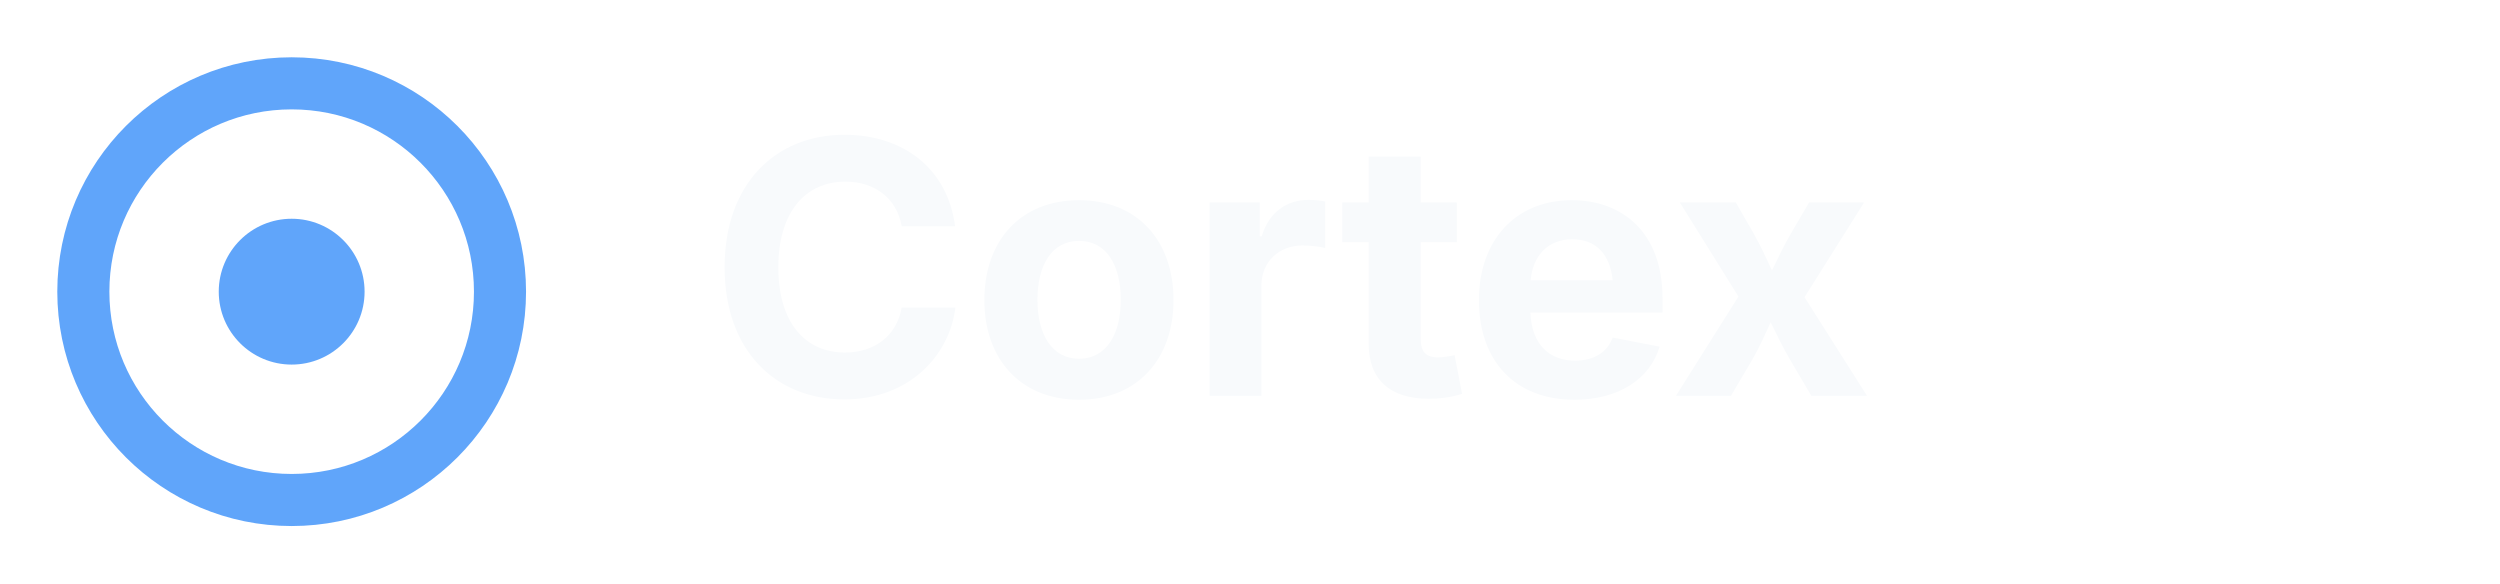
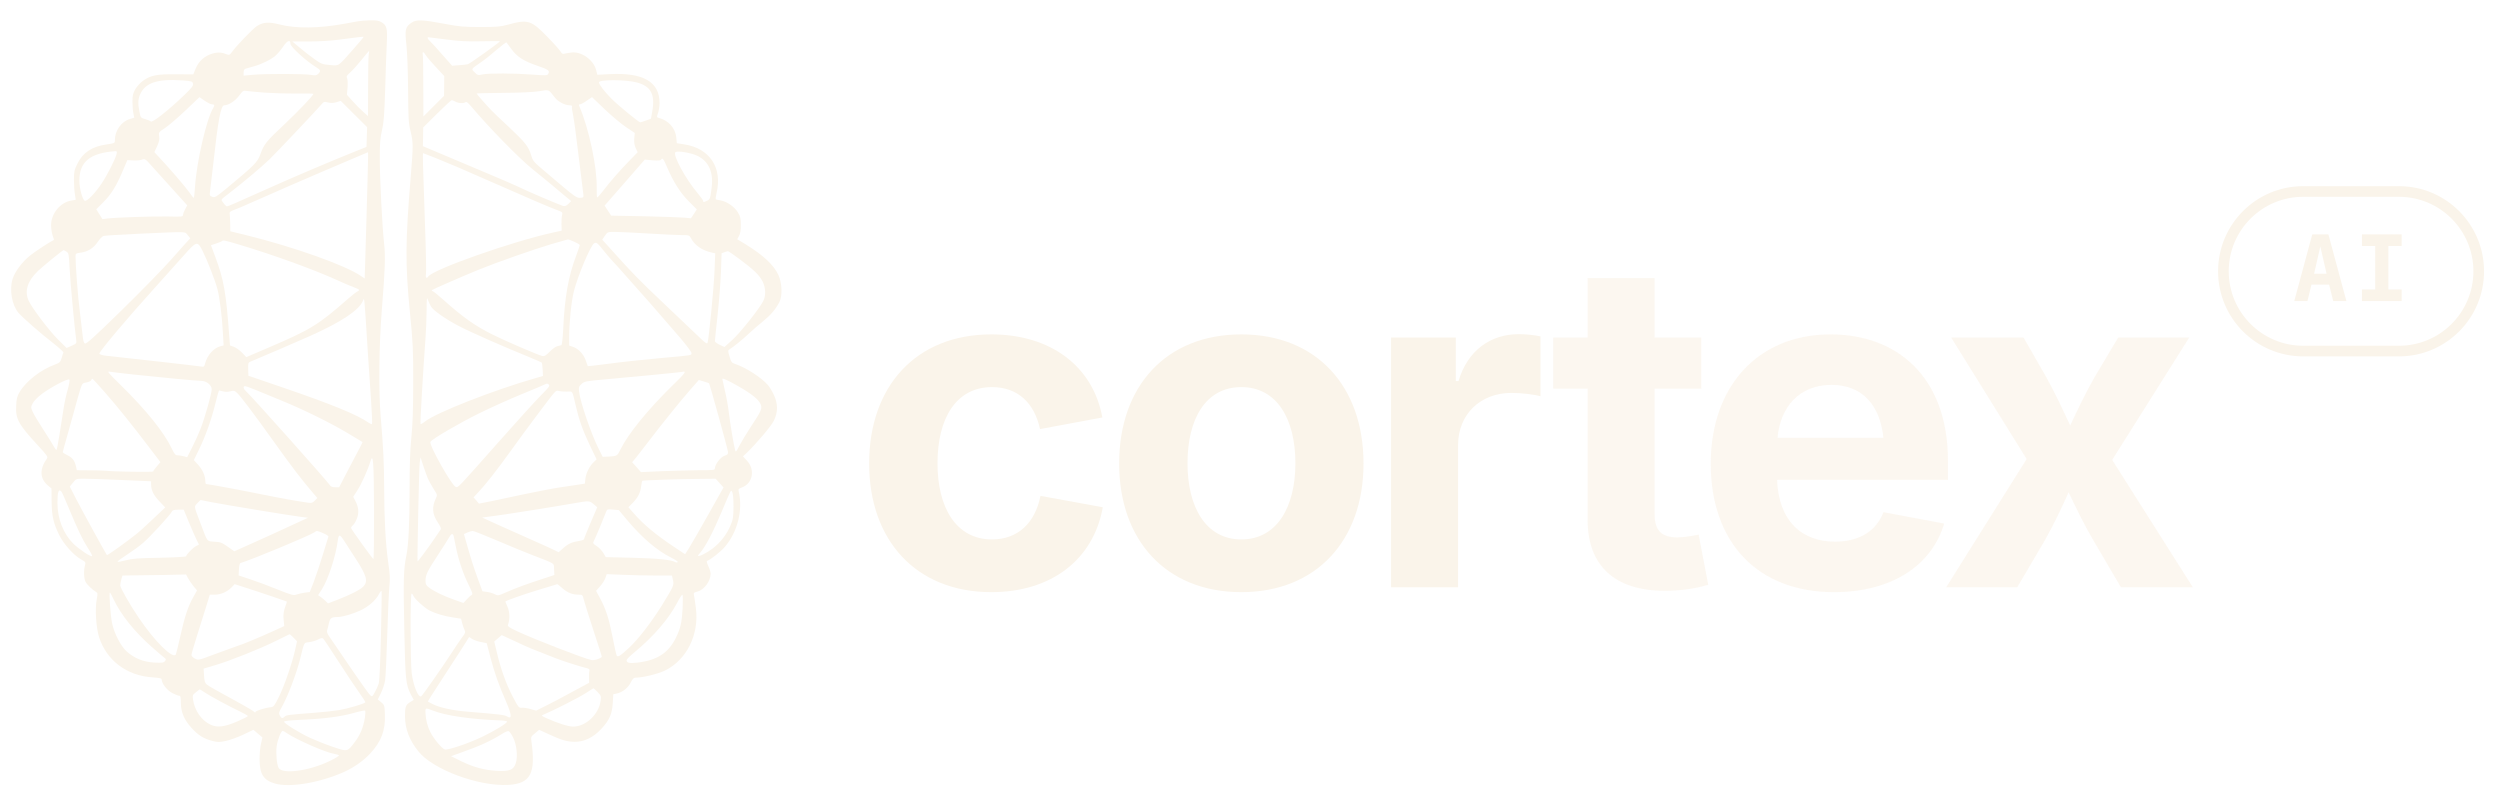
- <svg xmlns="http://www.w3.org/2000/svg" width="120" height="28" viewBox="0 0 120 28" fill="none">
-   <circle cx="14" cy="14" r="10" stroke="#60A5FA" stroke-width="2.5" fill="none" />
-   <circle cx="14" cy="14" r="3.5" fill="#60A5FA" />
-   <text x="34" y="19" font-family="Inter, system-ui, sans-serif" font-size="17" font-weight="700" fill="#F8FAFC">Cortex</text>
+ <svg xmlns="http://www.w3.org/2000/svg" viewBox="0 0 2350 750">
+   <g transform="translate(0,750) scale(0.1,-0.1)" fill="#FAF4EA" stroke="none">
+     <path d="M3365 7300 c-22 -4 -79 -14 -126 -23 -239 -44 -457 -47 -611 -7 -100 26 -152 22 -210 -13 -37 -22 -194 -185 -237 -245 -16 -24 -28 -31 -40 -26 -56 23 -91 26 -145 10 -73 -21 -128 -71 -157 -141 l-22 -54 -161 1 c-183 2 -242 -10 -314 -63 -23 -17 -55 -52 -70 -77 -22 -39 -27 -59 -27 -117 0 -38 4 -88 9 -111 l8 -40 -42 -13 c-79 -23 -140 -109 -140 -196 0 -31 0 -31 -80 -43 -135 -19 -221 -76 -272 -180 -29 -59 -33 -76 -33 -152 0 -47 4 -108 9 -136 l8 -52 -41 -7 c-106 -18 -191 -123 -191 -234 1 -31 7 -74 15 -96 8 -21 13 -40 12 -40 -39 -19 -170 -104 -223 -146 -76 -61 -145 -153 -166 -222 -31 -103 -6 -243 55 -317 36 -43 220 -204 330 -288 53 -42 95 -80 93 -86 -3 -6 -11 -30 -17 -53 -12 -38 -18 -43 -68 -62 -129 -47 -269 -157 -327 -257 -23 -38 -29 -62 -32 -129 -7 -123 22 -175 208 -376 79 -85 92 -104 82 -118 -72 -101 -69 -190 10 -256 l32 -27 1 -121 c2 -139 17 -205 71 -315 42 -86 135 -190 204 -229 45 -25 47 -28 39 -57 -14 -47 -11 -124 5 -155 14 -27 64 -75 100 -96 15 -9 15 -17 5 -70 -17 -92 -6 -265 23 -356 71 -218 260 -361 501 -376 68 -5 87 -9 87 -21 0 -37 52 -103 100 -127 27 -14 56 -25 65 -25 12 0 15 -14 15 -67 1 -88 31 -159 100 -235 61 -68 113 -101 194 -122 52 -14 67 -14 128 -1 38 8 112 34 164 59 l96 46 42 -36 43 -36 -13 -56 c-8 -32 -14 -97 -14 -147 0 -141 36 -198 143 -230 138 -41 420 6 647 107 95 42 186 106 249 174 104 111 145 218 139 366 -3 87 -4 91 -35 117 l-32 26 30 60 c16 33 34 87 39 119 5 32 14 224 20 425 6 201 15 407 20 456 8 73 6 116 -11 230 -25 177 -37 405 -38 706 -1 227 -7 360 -33 669 -20 237 -15 673 11 995 31 386 35 505 22 621 -18 157 -41 612 -41 806 0 144 4 194 21 265 17 72 22 143 30 393 5 168 11 359 15 425 7 137 0 166 -48 195 -26 16 -49 20 -108 19 -41 -1 -93 -5 -115 -9z m-48 -267 c-143 -162 -128 -152 -217 -144 -69 6 -81 10 -141 53 -36 25 -98 73 -138 107 l-73 61 156 0 c85 0 208 7 273 16 179 24 238 30 241 28 2 -2 -43 -56 -101 -121z m-587 56 c0 -29 149 -164 242 -221 43 -26 46 -37 18 -63 -16 -15 -27 -16 -67 -9 -60 11 -428 12 -545 1 l-88 -8 0 30 c0 20 6 31 18 35 9 3 44 12 77 22 73 20 161 63 204 100 18 15 50 53 72 85 39 59 69 70 69 28z m736 -100 c-3 -17 -6 -155 -6 -306 l-1 -274 -44 39 c-25 22 -70 67 -100 101 l-54 60 6 69 c3 41 1 77 -5 88 -8 15 -3 24 32 55 23 21 71 74 106 118 35 45 66 81 68 81 3 0 2 -14 -2 -31z m-1748 -245 c84 -6 91 -9 96 -30 5 -19 -9 -37 -81 -107 -157 -151 -306 -267 -317 -248 -3 4 -25 14 -50 21 -43 12 -44 13 -55 68 -15 75 -14 116 4 160 48 114 162 153 403 136z m772 -115 c74 -5 206 -9 293 -8 87 1 160 0 162 -3 8 -8 -137 -160 -278 -293 -160 -149 -187 -183 -218 -271 -27 -78 -54 -105 -316 -322 -103 -85 -113 -91 -138 -82 -24 9 -26 14 -21 48 3 20 17 139 31 264 45 413 71 548 103 548 41 1 102 40 139 90 36 48 40 51 73 45 19 -3 96 -10 170 -16z m-501 -109 c27 0 31 -10 16 -34 -62 -97 -157 -507 -172 -743 -3 -57 -9 -103 -12 -103 -3 0 -24 26 -46 58 -33 47 -198 239 -298 344 l-26 28 26 56 c19 42 24 65 19 93 -6 37 -5 38 57 79 34 23 120 97 192 165 l130 124 49 -34 c26 -18 56 -33 65 -33z m1173 19 l41 13 124 -124 124 -123 -3 -93 -3 -93 -95 -38 c-259 -104 -595 -247 -862 -367 -278 -125 -345 -154 -355 -154 -5 0 -20 14 -32 31 -27 36 -33 26 55 94 126 97 302 245 375 315 53 50 458 479 492 520 20 24 25 26 60 17 27 -7 51 -6 79 2z m-2066 -486 c-12 -50 -86 -196 -141 -278 -62 -93 -137 -170 -158 -162 -21 8 -51 115 -51 187 -1 179 100 262 338 279 15 1 17 -4 12 -26z m2360 -205 c-3 -123 -8 -302 -11 -398 -3 -96 -8 -263 -11 -371 l-6 -197 -37 25 c-146 100 -630 272 -1071 381 l-155 38 -1 75 c-1 41 -4 82 -5 92 -3 14 8 22 46 36 28 10 91 36 140 59 50 22 144 63 210 92 66 29 143 63 170 75 28 13 156 68 285 123 129 55 282 120 340 145 58 25 107 45 109 46 2 1 1 -99 -3 -221z m-2031 93 c28 -31 114 -127 193 -214 l142 -157 -20 -37 c-11 -21 -20 -45 -20 -55 0 -15 -14 -16 -137 -13 -142 3 -493 -9 -574 -19 l-46 -6 -29 46 -29 47 66 66 c75 75 122 151 183 295 l43 101 54 -3 c30 -2 65 1 79 6 33 12 36 10 95 -57z m339 -651 l25 -30 -22 -23 c-12 -12 -83 -92 -158 -177 -75 -85 -285 -300 -466 -477 -258 -252 -332 -319 -345 -312 -11 6 -17 31 -22 81 -4 40 -16 141 -26 223 -17 127 -40 427 -40 517 0 24 4 27 48 33 68 9 122 43 160 100 18 28 43 53 55 57 12 4 164 13 337 21 469 21 424 22 454 -13z m486 -90 c320 -96 689 -230 905 -327 66 -30 141 -63 168 -72 60 -23 64 -27 35 -42 -12 -6 -52 -37 -87 -68 -280 -246 -351 -289 -741 -456 l-215 -92 -40 42 c-22 23 -57 48 -77 55 l-36 13 -7 86 c-29 409 -52 536 -133 751 l-39 105 49 16 c27 9 52 19 55 23 10 10 23 8 163 -34z m-345 -60 c44 -88 120 -283 139 -358 21 -79 44 -264 51 -408 l7 -121 -28 -7 c-63 -16 -124 -82 -145 -159 -9 -36 -12 -37 -42 -32 -35 6 -617 72 -890 101 -34 4 -61 12 -63 19 -6 15 256 327 516 614 96 107 220 245 275 307 124 140 131 142 180 44z m-1281 -5 c22 -14 24 -24 30 -153 6 -126 49 -587 62 -674 5 -36 4 -37 -42 -58 l-48 -21 -79 78 c-88 88 -247 298 -279 369 -39 90 -9 183 89 277 46 44 228 192 241 196 1 1 13 -6 26 -14z m2835 -970 c6 -99 19 -285 28 -413 9 -128 13 -235 10 -238 -3 -4 -18 3 -34 14 -103 73 -356 176 -798 327 l-330 113 -2 61 c-2 55 1 63 20 71 114 47 450 192 562 242 296 133 458 241 496 329 15 37 12 69 48 -506z m-2209 -185 c280 -30 599 -60 641 -60 49 0 99 -40 99 -79 0 -40 -62 -260 -104 -370 -20 -51 -57 -133 -82 -181 l-45 -88 -32 9 c-18 5 -43 9 -57 9 -21 0 -30 11 -55 63 -73 154 -242 363 -479 596 -123 120 -133 133 -104 127 18 -3 116 -15 218 -26z m-613 -141 c-14 -46 -32 -129 -40 -184 -9 -55 -26 -164 -38 -242 -12 -79 -25 -143 -29 -143 -3 0 -17 19 -30 43 -13 23 -57 94 -98 157 -41 63 -84 134 -94 158 -19 42 -19 44 -1 80 11 22 45 58 88 90 82 62 244 147 257 134 5 -5 -2 -45 -15 -93z m348 -26 c123 -140 259 -310 417 -518 l106 -139 -34 -40 c-19 -22 -34 -43 -34 -48 0 -7 -361 -2 -450 7 -19 2 -88 4 -152 4 l-116 1 -7 33 c-13 57 -33 84 -80 107 -25 12 -45 25 -45 30 0 4 20 77 44 161 24 85 56 199 71 254 14 55 36 130 47 167 21 65 23 67 60 73 22 4 42 13 45 21 3 8 8 14 12 13 3 0 56 -57 116 -126z m1432 16 c54 -22 159 -65 233 -96 197 -80 463 -211 619 -305 75 -45 137 -83 138 -83 2 -1 -10 -26 -26 -56 -15 -30 -65 -125 -111 -211 l-82 -158 -38 0 c-28 0 -41 6 -52 23 -29 43 -737 837 -787 881 -24 22 -28 46 -7 46 8 0 59 -18 113 -41z m-320 -8 c21 -6 46 -6 69 1 32 8 39 7 61 -14 36 -34 147 -180 353 -468 165 -231 259 -354 366 -478 l37 -43 -24 -25 c-19 -20 -30 -24 -59 -20 -111 16 -248 40 -425 76 -179 37 -518 100 -537 100 -5 0 -8 12 -8 26 0 51 -24 106 -66 153 l-42 46 49 100 c62 128 119 288 155 438 15 64 31 117 34 117 3 0 20 -4 37 -9z m1419 -1118 c1 -255 -2 -461 -6 -458 -14 9 -210 282 -210 292 0 6 8 18 19 27 10 9 26 37 36 62 21 54 16 107 -14 164 l-21 40 39 60 c39 60 99 194 122 271 27 87 33 9 35 -458z m-2373 285 l277 -12 0 -25 c0 -58 23 -106 78 -163 l55 -58 -111 -105 c-61 -58 -134 -125 -164 -148 -74 -60 -269 -200 -273 -195 -8 9 -232 416 -287 523 l-62 121 30 37 c29 37 30 37 104 37 41 0 200 -5 353 -12z m-565 -110 c6 -7 37 -78 70 -158 83 -199 127 -292 179 -373 25 -37 42 -71 39 -74 -11 -11 -121 62 -177 117 -93 92 -149 234 -149 380 0 108 11 140 38 108z m1408 -98 c121 -24 742 -126 839 -138 l70 -9 -80 -37 c-92 -44 -497 -228 -567 -258 l-46 -20 -61 43 c-54 38 -69 44 -125 47 -73 5 -63 -9 -131 172 -64 169 -62 156 -30 190 16 17 30 30 31 30 1 0 46 -9 100 -20z m-211 -188 c27 -64 59 -138 72 -164 l23 -47 -28 -15 c-30 -15 -92 -80 -92 -95 0 -5 -111 -11 -247 -14 -205 -3 -261 -8 -321 -24 -40 -11 -75 -17 -77 -13 -2 4 37 33 87 65 51 33 119 82 152 111 65 55 255 262 270 293 6 15 20 19 61 20 l52 0 48 -117z m1263 -104 c29 -12 51 -27 49 -32 -2 -6 -25 -81 -51 -166 -26 -85 -64 -200 -85 -255 l-39 -100 -48 -6 c-27 -4 -62 -12 -78 -18 -25 -10 -45 -5 -175 47 -80 33 -196 76 -257 96 l-111 37 3 57 c2 36 7 58 16 60 100 29 646 256 693 288 25 18 20 18 83 -8z m197 -72 c17 -26 64 -100 106 -164 106 -163 121 -216 75 -265 -28 -30 -126 -80 -247 -126 l-86 -33 -24 24 c-13 12 -34 30 -46 38 l-23 15 35 54 c60 94 131 311 150 459 8 63 19 63 60 -2z m-1469 -348 c9 -18 32 -52 51 -76 l35 -42 -35 -63 c-50 -89 -80 -179 -122 -367 -20 -91 -39 -168 -42 -172 -27 -47 -201 125 -350 347 -82 120 -173 281 -173 302 0 10 5 35 10 55 l11 38 212 3 c117 1 251 3 299 5 l87 2 17 -32z m650 -127 c115 -38 225 -76 244 -83 19 -7 36 -13 37 -13 1 0 -7 -25 -18 -55 -14 -42 -17 -70 -13 -115 l6 -60 -114 -52 c-62 -28 -137 -61 -165 -72 -29 -11 -60 -24 -70 -29 -10 -5 -58 -23 -108 -40 -49 -17 -148 -53 -220 -80 -127 -48 -131 -49 -162 -33 -19 9 -33 24 -33 35 0 10 25 95 55 190 30 94 68 217 86 274 l31 102 46 0 c56 0 116 26 157 67 17 17 30 31 31 32 0 0 94 -30 210 -68z m1165 -417 c-6 -246 -14 -425 -21 -449 -7 -22 -23 -59 -37 -83 -24 -42 -25 -43 -44 -26 -10 9 -75 99 -143 198 -127 186 -201 295 -243 356 -16 22 -22 42 -18 55 4 11 11 41 17 67 11 49 23 58 82 58 45 0 143 29 214 62 78 37 145 96 174 153 12 22 23 35 25 29 2 -7 -1 -196 -6 -420z m-2513 342 c68 -144 196 -304 358 -447 59 -52 114 -99 123 -105 13 -10 13 -14 1 -29 -12 -15 -27 -17 -102 -13 -102 6 -185 40 -258 105 -54 49 -115 166 -136 262 -15 69 -31 291 -21 291 3 0 19 -29 35 -64z m1691 -360 l33 -34 -17 -78 c-28 -126 -102 -341 -153 -444 -43 -86 -50 -95 -77 -98 -50 -4 -145 -34 -145 -46 0 -8 -3 -7 -8 0 -4 7 -59 40 -122 75 -242 132 -308 169 -328 186 -16 14 -21 33 -24 83 l-4 65 111 33 c142 42 431 158 576 231 63 32 116 58 120 59 3 1 20 -13 38 -32z m423 -225 c73 -113 160 -244 194 -291 34 -47 60 -88 58 -92 -8 -13 -160 -58 -247 -73 -48 -8 -152 -19 -230 -25 -240 -18 -267 -21 -281 -36 -20 -20 -31 -18 -46 10 -11 22 -9 30 18 78 57 101 136 308 173 453 42 168 33 152 87 159 26 3 63 15 82 25 24 13 39 16 47 9 7 -6 72 -103 145 -217z m-1259 -289 c48 -33 229 -131 335 -181 40 -19 72 -38 72 -42 0 -4 -43 -26 -96 -49 -123 -54 -193 -62 -257 -31 -84 40 -147 132 -162 232 -6 44 -5 47 27 72 18 15 34 27 36 27 2 0 22 -13 45 -28z m1507 -240 c-15 -88 -43 -158 -91 -222 -74 -99 -70 -98 -211 -50 -66 22 -162 61 -213 84 -105 49 -244 136 -245 152 0 7 55 13 160 18 214 9 374 30 495 64 55 16 103 26 107 22 4 -3 3 -34 -2 -68z m-735 -143 c92 -62 366 -183 446 -195 22 -4 42 -10 45 -15 2 -4 -37 -29 -88 -53 -191 -93 -445 -127 -479 -64 -18 34 -27 137 -18 206 9 60 41 142 57 142 4 0 21 -9 37 -21z" />
+     <path d="M3870 7288 c-60 -41 -66 -64 -50 -208 8 -72 15 -252 16 -425 2 -266 4 -310 23 -388 26 -108 26 -132 2 -426 -51 -614 -52 -820 -9 -1264 30 -303 33 -362 32 -677 0 -250 -5 -390 -17 -509 -12 -119 -17 -257 -17 -495 0 -318 -10 -520 -30 -617 -27 -131 -29 -226 -20 -679 10 -495 14 -535 63 -630 l26 -49 -34 -21 c-42 -26 -49 -46 -48 -136 1 -116 41 -221 125 -326 135 -171 567 -332 847 -316 209 12 259 108 216 413 -6 37 -3 42 34 72 l39 33 84 -39 c123 -57 175 -73 249 -74 90 -1 176 40 252 122 76 83 100 137 107 241 l5 84 33 7 c52 11 105 52 130 102 18 36 29 47 46 47 67 0 207 34 275 66 206 100 325 340 292 589 -6 50 -14 102 -17 117 -6 24 -3 28 34 38 62 16 122 99 122 167 0 14 -10 47 -22 72 -12 25 -17 46 -12 48 33 11 129 87 168 133 119 139 171 346 130 520 -5 22 -1 27 30 38 102 37 127 168 47 252 l-37 40 34 32 c91 87 231 252 256 303 40 82 40 160 -1 246 -17 35 -42 76 -55 90 -63 72 -209 165 -308 198 -31 10 -37 17 -52 68 -16 53 -16 59 -2 68 40 25 125 94 184 150 36 34 97 86 135 117 69 56 114 108 151 178 30 57 26 179 -9 255 -43 94 -142 186 -309 289 l-78 47 17 32 c12 22 18 55 17 103 0 58 -4 78 -27 116 -31 53 -102 103 -162 114 -22 3 -43 8 -46 10 -4 2 0 30 7 61 56 237 -65 419 -304 456 l-70 11 -5 55 c-9 87 -74 160 -165 183 -19 5 -20 8 -7 44 8 22 14 63 15 93 1 202 -153 291 -472 274 l-113 -6 -12 47 c-26 95 -139 175 -233 162 -25 -3 -54 -8 -65 -11 -15 -5 -24 1 -37 22 -9 15 -63 76 -121 135 -154 159 -184 168 -373 116 -68 -19 -105 -22 -259 -22 -157 0 -199 4 -330 29 -211 40 -271 43 -315 13z m324 -159 c126 -17 199 -20 334 -17 94 2 172 2 172 1 0 -9 -286 -214 -303 -217 -12 -3 -50 -7 -84 -9 l-63 -5 -94 106 c-51 59 -103 116 -115 126 -20 18 -28 36 -15 36 3 0 79 -9 168 -21z m610 -86 c54 -76 116 -116 244 -160 112 -38 124 -48 103 -81 -7 -12 -33 -12 -148 -3 -171 13 -413 14 -470 1 -39 -9 -44 -8 -71 20 -34 33 -36 29 58 94 30 20 96 72 145 115 50 43 93 76 96 72 3 -3 22 -29 43 -58z m-801 -63 c10 -16 53 -67 96 -112 l77 -83 -1 -93 -1 -93 -97 -97 -97 -97 -1 280 c0 154 -2 290 -5 303 -6 31 8 28 29 -8z m1982 -255 c134 -35 175 -112 146 -274 l-12 -67 -47 -17 c-26 -10 -50 -17 -54 -17 -13 0 -209 161 -268 220 -66 66 -120 136 -120 156 0 27 252 27 355 -1z m-771 -140 c31 -41 95 -74 140 -75 19 0 27 -4 23 -13 -3 -8 1 -40 9 -73 7 -32 30 -194 49 -359 20 -165 40 -325 44 -355 5 -30 7 -58 4 -62 -2 -5 -19 -8 -36 -8 -26 1 -57 22 -162 111 -71 61 -163 139 -203 172 -64 55 -75 69 -89 117 -23 80 -56 122 -204 261 -74 68 -149 140 -167 159 -46 47 -142 156 -142 161 0 2 114 5 253 6 155 1 285 7 337 16 95 15 84 19 144 -58z m671 -280 l82 -55 -5 -50 c-3 -36 1 -63 13 -91 l19 -40 -75 -77 c-91 -93 -189 -205 -253 -290 -27 -35 -51 -61 -53 -58 -3 3 -5 45 -4 93 4 192 -74 559 -164 766 -5 12 -3 17 8 17 8 0 37 15 63 34 l49 33 119 -114 c65 -62 156 -138 201 -168z m-1605 240 c29 -17 82 -19 96 -5 7 7 23 -5 51 -38 173 -205 449 -487 581 -594 70 -56 159 -129 199 -163 39 -33 92 -77 117 -98 l45 -37 -26 -26 c-19 -19 -32 -24 -50 -20 -30 8 -354 146 -420 180 -28 14 -176 78 -329 142 -154 65 -344 145 -424 179 l-145 61 2 88 1 88 129 128 c70 70 133 127 138 128 6 1 21 -5 35 -13z m2225 -491 c143 -41 207 -153 184 -322 -13 -102 -15 -107 -45 -120 -31 -15 -34 -15 -34 -1 0 6 -22 37 -48 68 -117 136 -244 371 -212 391 17 11 86 3 155 -16z m-2401 -43 c171 -70 232 -96 481 -206 376 -166 598 -261 653 -280 51 -19 52 -20 45 -50 -4 -16 -6 -55 -5 -86 l2 -57 -77 -17 c-387 -84 -1137 -349 -1178 -415 -14 -23 -27 -9 -21 23 4 17 0 226 -9 462 -21 605 -23 675 -17 675 2 0 59 -22 126 -49z m2167 -84 c59 -138 127 -245 207 -323 l72 -72 -27 -42 -28 -42 -60 6 c-33 3 -202 9 -375 13 l-315 6 -31 47 -31 47 189 216 189 217 73 -7 c50 -4 75 -2 80 6 13 21 22 11 57 -72z m-176 -622 c132 -8 273 -15 312 -15 69 0 73 -1 87 -27 36 -70 107 -118 200 -138 l29 -6 -6 -157 c-6 -158 -54 -652 -66 -684 -5 -14 -22 -2 -91 65 -47 45 -193 184 -325 309 -228 216 -286 275 -487 499 l-87 96 25 37 c25 36 25 36 97 36 40 0 180 -7 312 -15z m-698 -77 c29 -13 53 -27 53 -32 0 -4 -16 -52 -36 -105 -72 -192 -106 -384 -120 -686 -5 -92 -11 -148 -18 -150 -6 -2 -23 -6 -37 -9 -15 -3 -47 -27 -72 -52 -38 -38 -50 -45 -71 -40 -44 11 -355 145 -468 202 -168 84 -273 159 -465 330 -44 39 -86 74 -94 76 -8 3 -12 8 -9 11 6 7 293 132 440 192 169 69 523 193 685 241 83 24 152 43 155 44 3 0 29 -10 57 -22z m277 -84 c33 -40 74 -89 91 -106 18 -18 54 -58 81 -89 27 -30 101 -114 164 -185 64 -71 154 -174 201 -229 48 -55 132 -153 188 -217 55 -65 101 -126 101 -137 0 -22 12 -20 -280 -46 -186 -17 -389 -39 -505 -55 -38 -5 -97 -12 -130 -16 l-60 -6 -19 54 c-21 60 -69 111 -121 128 l-35 12 0 77 c0 138 21 342 45 435 36 143 156 427 189 448 21 14 31 7 90 -68z m1278 -80 c134 -100 184 -148 216 -209 30 -59 33 -135 6 -186 -36 -71 -220 -302 -291 -365 l-73 -66 -45 21 c-25 12 -45 27 -45 34 0 7 11 116 25 242 14 127 28 310 32 407 l6 177 26 10 c14 5 29 10 33 10 4 1 54 -33 110 -75z m-2899 -448 c25 -38 138 -117 255 -178 101 -54 425 -197 667 -295 61 -25 113 -48 117 -51 3 -4 8 -34 9 -67 l3 -59 -65 -19 c-397 -113 -939 -326 -1042 -408 -21 -17 -41 -28 -44 -25 -5 5 24 499 47 811 5 61 9 173 10 250 1 129 2 137 14 103 8 -21 21 -49 29 -62z m2265 -743 c-229 -224 -413 -451 -484 -595 -31 -64 -34 -66 -114 -70 l-55 -2 -37 74 c-73 146 -173 439 -185 540 -4 40 -2 48 24 71 26 24 39 27 223 43 263 23 701 66 720 70 49 12 36 -7 -92 -131z m623 -4 c126 -72 190 -124 209 -169 17 -40 6 -64 -91 -210 -42 -64 -91 -145 -109 -180 -31 -60 -34 -63 -40 -40 -12 40 -48 256 -60 360 -6 52 -22 141 -36 198 -13 57 -24 106 -24 109 0 12 45 -8 151 -68z m-276 28 c7 -8 177 -622 178 -644 2 -22 -4 -28 -32 -37 -36 -10 -91 -82 -91 -118 0 -17 -12 -18 -152 -18 -84 -1 -241 -5 -348 -9 l-195 -9 -41 47 -42 46 38 45 c20 25 74 95 120 155 121 159 296 376 389 482 l80 91 47 -14 c26 -8 48 -15 49 -17z m-1576 -109 c-46 -46 -221 -238 -389 -428 -404 -456 -390 -441 -414 -438 -35 5 -257 399 -240 425 18 28 277 179 459 268 105 52 283 132 397 179 115 47 216 89 225 95 13 7 22 6 32 -4 12 -11 1 -26 -70 -97z m243 31 c53 2 46 13 78 -124 32 -140 67 -239 135 -382 l63 -131 -25 -24 c-40 -37 -73 -102 -80 -155 l-5 -49 -77 -12 c-42 -6 -123 -19 -181 -27 -57 -9 -194 -36 -305 -59 -110 -24 -252 -54 -316 -67 l-117 -23 -25 30 -26 29 38 40 c75 79 180 213 311 395 73 102 184 253 246 335 193 256 175 236 209 229 17 -4 51 -6 77 -5z m-1308 -822 c9 -20 33 -62 52 -93 36 -56 36 -57 21 -89 -39 -83 -34 -148 19 -227 22 -32 33 -57 27 -64 -4 -6 -32 -46 -61 -90 -52 -77 -155 -216 -157 -211 -4 12 14 885 20 925 l8 53 27 -83 c15 -46 35 -100 44 -121z m2740 -38 l37 -41 -147 -262 c-81 -143 -162 -285 -181 -314 l-33 -52 -108 72 c-168 112 -282 207 -372 310 l-53 60 41 41 c50 53 72 95 79 158 3 27 9 50 12 50 19 5 352 16 507 17 l181 2 37 -41z m131 -219 c-1 -102 -4 -122 -28 -179 -36 -85 -93 -159 -168 -217 -55 -42 -128 -78 -138 -69 -1 2 6 14 18 26 48 52 123 194 205 389 93 221 86 207 99 185 7 -12 12 -65 12 -135z m-1315 21 l34 -29 -62 -145 c-34 -79 -62 -149 -62 -155 0 -5 -21 -13 -47 -17 -67 -10 -104 -27 -151 -70 l-41 -36 -38 19 c-21 11 -121 56 -223 101 -102 45 -246 110 -322 144 l-136 62 126 17 c127 17 543 83 742 118 139 24 140 24 180 -9z m312 -146 c142 -169 283 -290 414 -355 42 -21 71 -41 65 -44 -6 -4 -17 -4 -23 0 -36 22 -164 35 -399 41 l-255 6 -22 38 c-13 22 -40 51 -62 65 -39 26 -39 27 -25 55 13 24 90 208 114 272 8 20 13 22 63 17 l55 -5 75 -90z m-1220 -196 c117 -50 265 -111 328 -135 231 -90 205 -73 208 -135 l3 -54 -118 -39 c-140 -45 -251 -86 -343 -127 -65 -29 -69 -30 -99 -15 -17 9 -50 19 -73 22 l-43 6 -43 117 c-40 109 -66 190 -112 354 l-19 67 32 14 c18 8 40 15 49 15 10 1 113 -40 230 -90z m-408 44 c2 -10 12 -56 21 -103 24 -120 67 -250 119 -355 39 -80 42 -91 28 -99 -10 -5 -30 -24 -46 -42 l-30 -32 -85 30 c-99 35 -192 79 -238 115 -28 20 -33 31 -33 64 0 55 15 87 116 241 49 75 97 150 106 167 19 35 34 40 42 14z m1896 -373 l156 0 10 -42 c11 -49 7 -58 -104 -238 -103 -165 -222 -319 -313 -403 -81 -75 -102 -87 -113 -68 -3 5 -20 79 -36 164 -35 180 -65 272 -118 371 l-39 72 38 43 c21 23 43 58 50 78 l12 36 150 -6 c83 -4 221 -7 307 -7z m-873 -120 c48 -42 94 -60 154 -60 34 0 36 -1 48 -52 8 -29 49 -161 92 -292 44 -132 78 -240 76 -241 -24 -21 -74 -35 -99 -29 -75 16 -528 192 -692 268 -81 38 -97 49 -91 63 19 49 17 120 -4 168 -11 26 -21 49 -21 50 0 7 172 68 298 106 75 22 148 45 162 49 14 5 27 9 28 9 2 1 24 -17 49 -39z m-1402 -69 c8 -27 105 -115 151 -139 60 -30 137 -53 222 -66 l76 -12 11 -44 c7 -25 17 -54 23 -65 9 -18 5 -29 -27 -70 -20 -28 -66 -95 -101 -150 -74 -115 -268 -392 -280 -400 -28 -17 -74 96 -90 217 -13 104 -14 748 -1 748 5 0 12 -8 16 -19z m2532 -113 c-7 -137 -20 -195 -63 -282 -71 -145 -179 -214 -366 -235 -73 -8 -98 -2 -98 24 0 7 35 42 78 77 176 146 319 312 398 463 21 41 43 75 48 75 5 0 6 -52 3 -122z m-1582 -313 c64 -31 138 -64 164 -74 200 -80 259 -103 356 -134 61 -20 128 -40 150 -45 28 -6 39 -13 36 -23 -3 -8 -5 -37 -4 -66 l1 -51 -167 -90 c-91 -50 -203 -109 -249 -131 l-82 -41 -53 15 c-28 8 -65 14 -82 12 -28 -2 -32 3 -87 108 -61 117 -112 259 -149 418 l-23 97 35 30 c18 16 34 29 35 30 1 0 54 -25 119 -55z m-315 -10 l55 -11 36 -137 c39 -147 76 -251 146 -412 55 -126 57 -171 8 -139 -21 14 -75 20 -369 44 -137 11 -264 38 -330 72 -23 11 -42 22 -44 23 -2 1 50 84 115 183 65 99 153 235 196 302 l77 122 28 -18 c15 -10 52 -23 82 -29z m1098 -471 c32 -33 34 -39 28 -80 -17 -129 -139 -244 -258 -244 -46 0 -144 31 -253 80 -48 22 -49 23 -25 33 84 34 336 162 395 201 39 25 72 46 74 46 2 0 20 -16 39 -36z m-1547 -174 c117 -47 351 -81 632 -92 32 -1 61 -6 63 -10 8 -12 -109 -84 -231 -143 -129 -62 -326 -129 -354 -120 -27 8 -106 103 -135 162 -27 52 -43 115 -46 173 -3 60 -5 59 71 30z m751 -250 c35 -68 47 -183 26 -245 -20 -62 -60 -78 -178 -71 -119 7 -219 34 -338 92 l-92 46 92 33 c172 60 285 112 385 175 26 17 54 29 63 28 8 -2 27 -28 42 -58z" />
+   </g>
+   <text x="800" y="552" font-family="'Cabinet Grotesk','Geist',system-ui,-apple-system,sans-serif" font-weight="700" font-size="430" letter-spacing="-18" fill="#FAF4EA">cor<tspan fill="#FAF4EAB3">tex</tspan>
+   </text>
+   <g transform="translate(2090,180)">
+     <rect x="0" y="0" width="240" height="150" rx="75" fill="none" stroke="#FAF4EA" stroke-width="10" />
+     <text x="120" y="103" text-anchor="middle" font-family="'JetBrains Mono',ui-monospace,monospace" font-weight="600" font-size="86" letter-spacing="6" fill="#FAF4EA">AI</text>
+   </g>
</svg>
